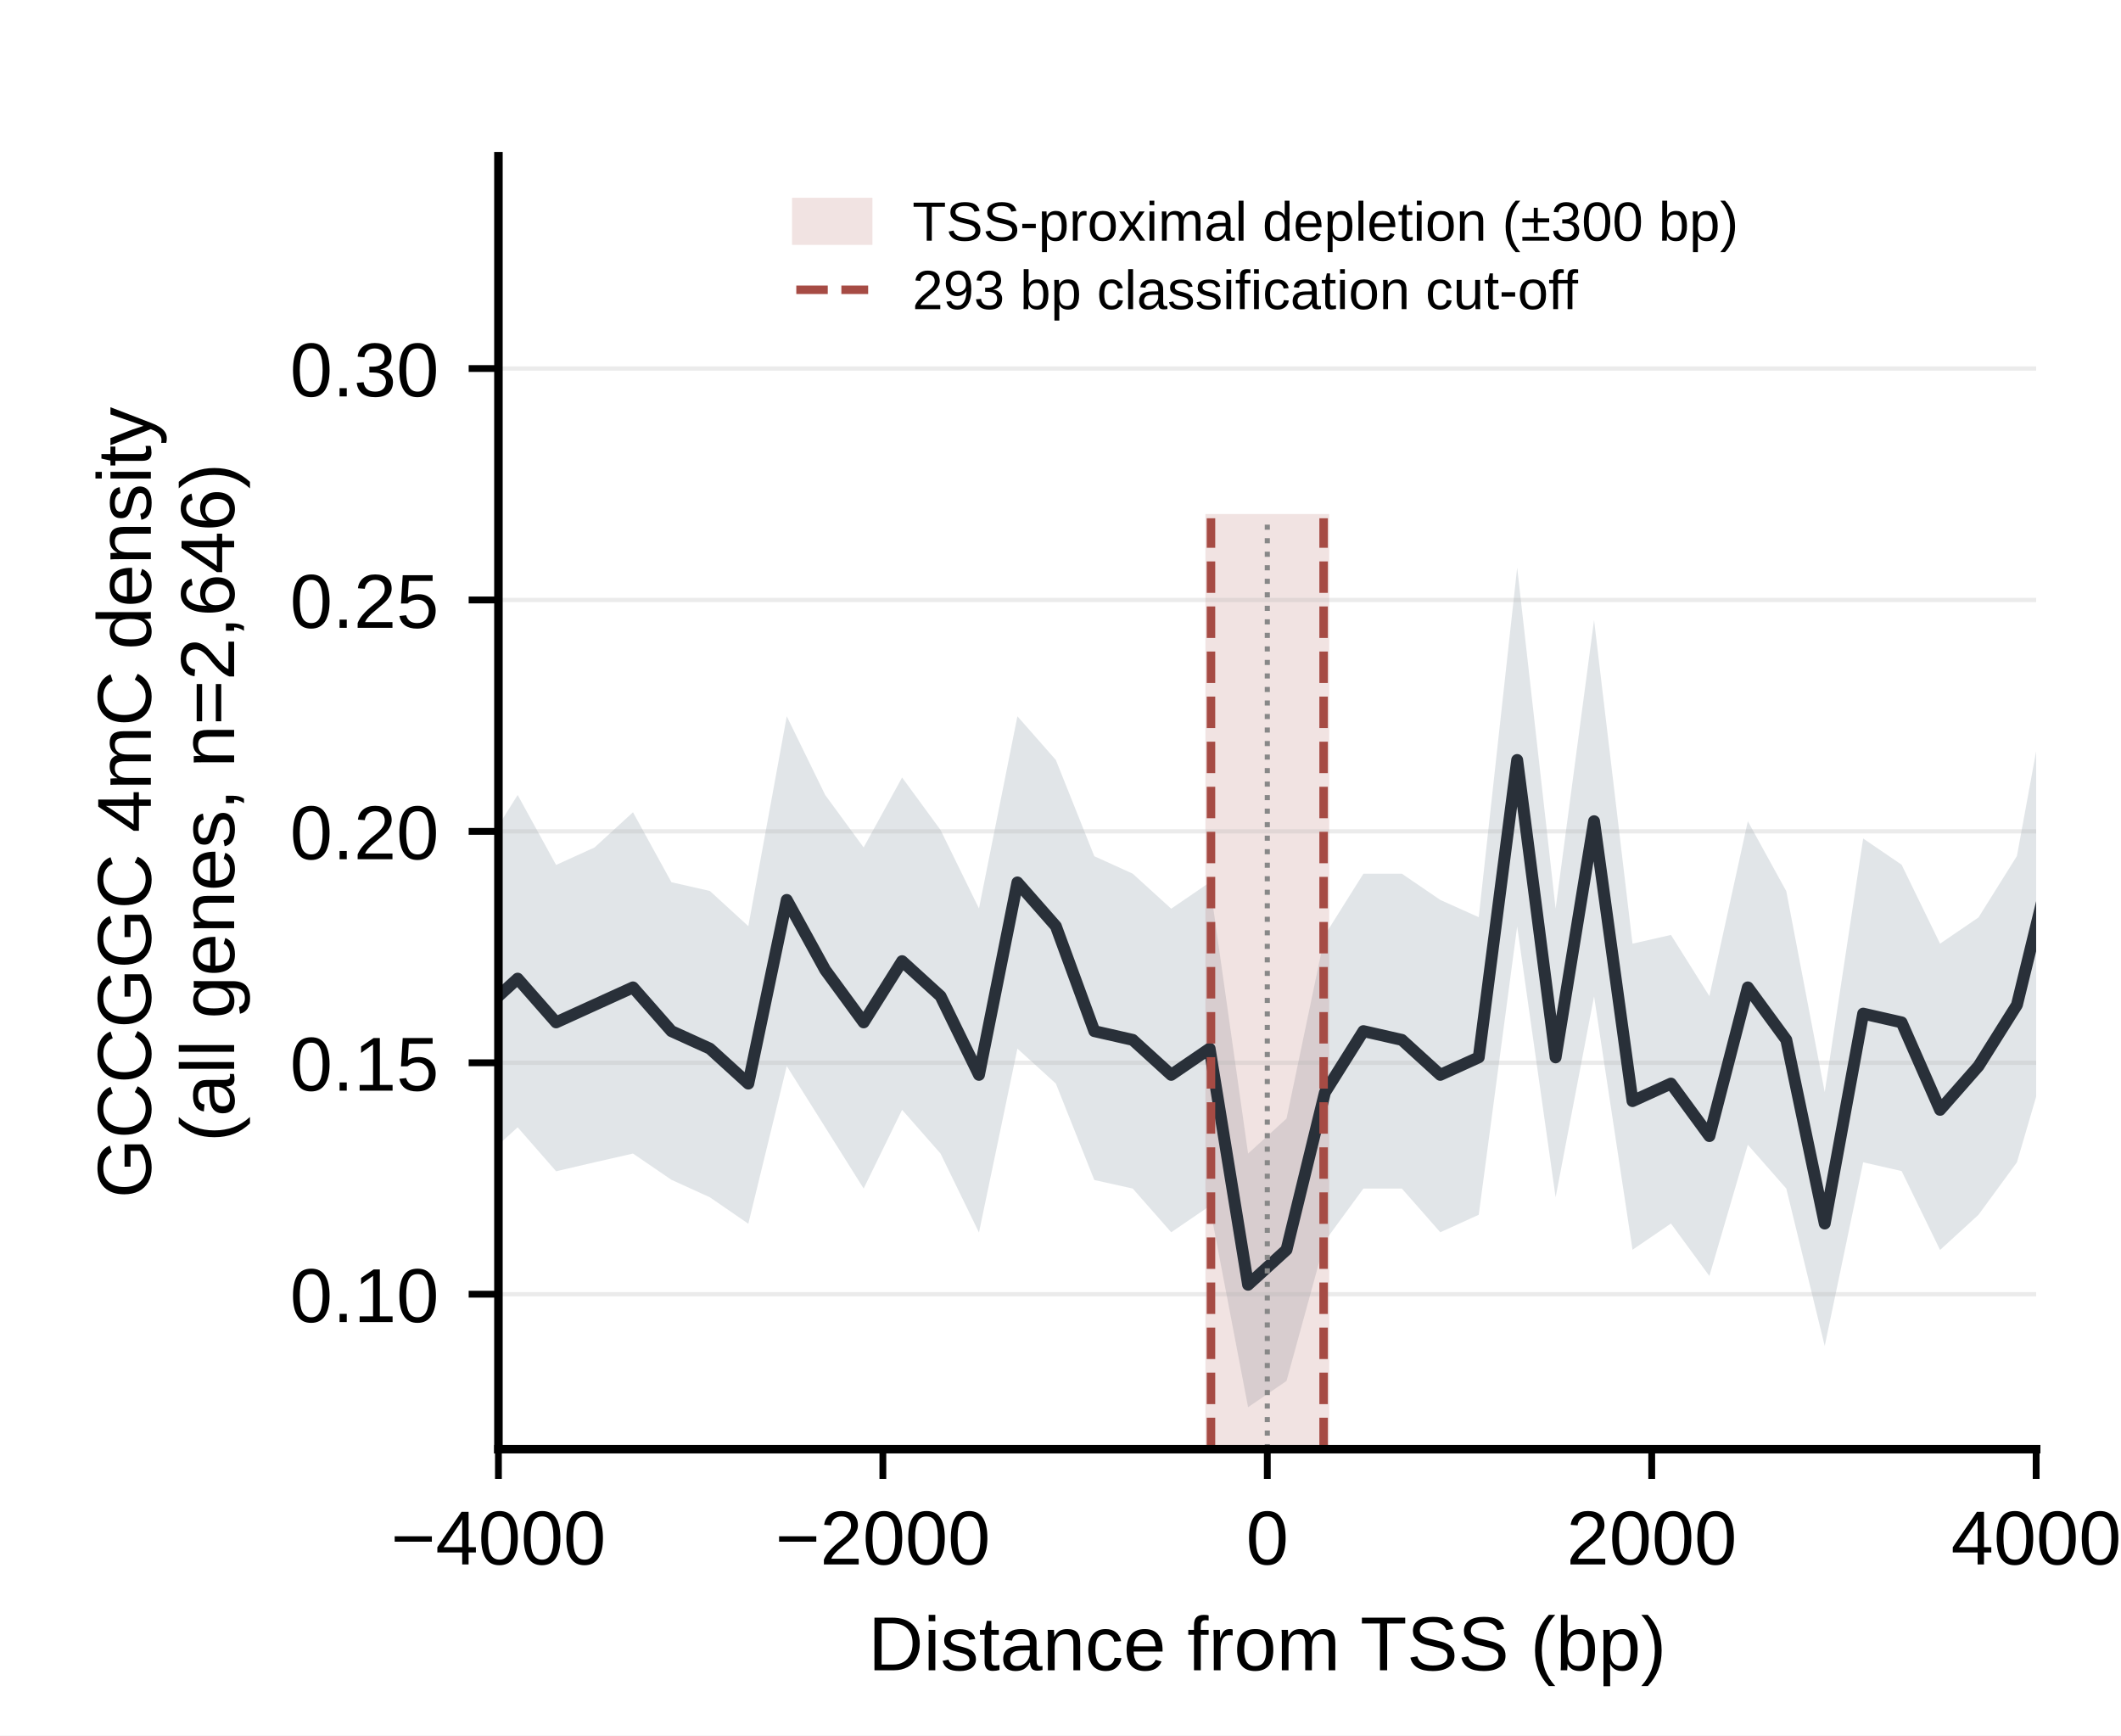
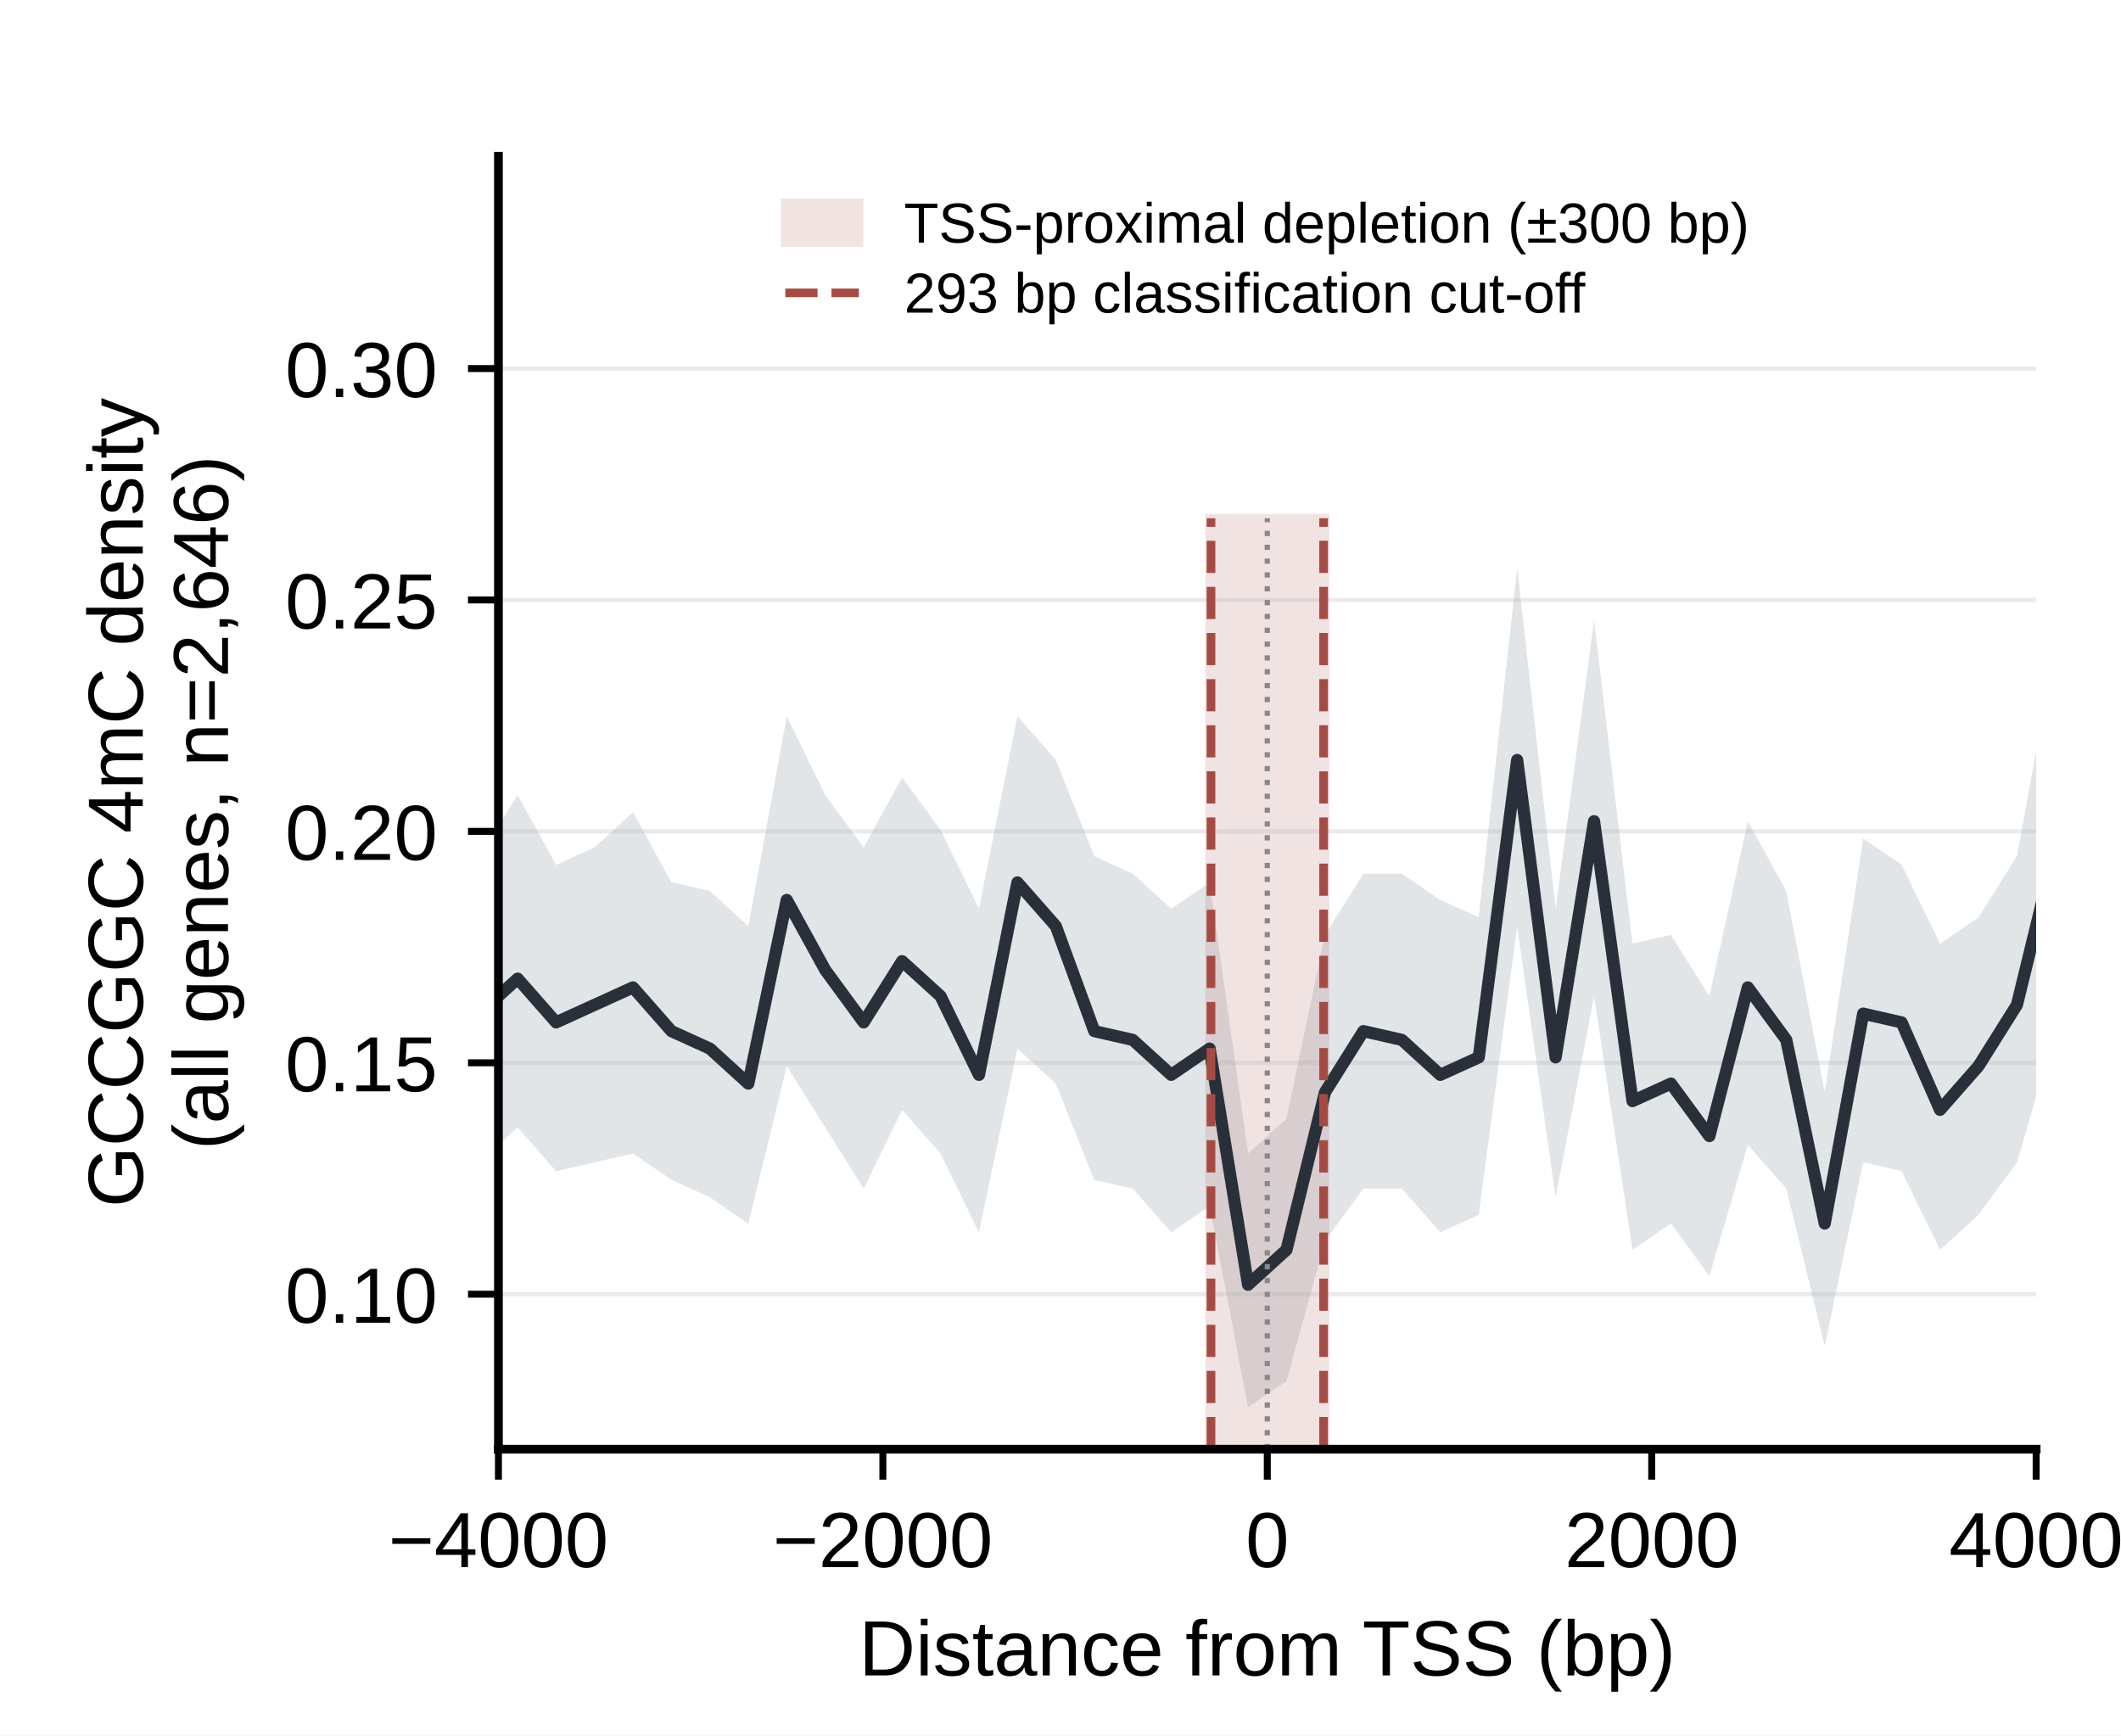
- <svg xmlns="http://www.w3.org/2000/svg" xmlns:xlink="http://www.w3.org/1999/xlink" width="249.449pt" height="204.094pt" viewBox="0 0 249.449 204.094" version="1.1">
+ <svg xmlns="http://www.w3.org/2000/svg" xmlns:xlink="http://www.w3.org/1999/xlink" width="243.78pt" height="199.456pt" viewBox="0 0 243.78 199.456" version="1.1">
  <defs>
    <style type="text/css">*{stroke-linejoin: round; stroke-linecap: butt}</style>
  </defs>
  <g id="figure_1">
    <g id="patch_1">
-       <path d="M 0 204.094  L 249.449 204.094  L 249.449 0  L 0 0  z " style="fill: #ffffff" />
+       <path d="M 0 199.456  L 243.78 199.456  L 243.78 0  L 0 0  z " style="fill: #ffffff" />
    </g>
    <g id="axes_1">
      <g id="patch_2">
-         <path d="M 58.62 170.419  L 239.471 170.419  L 239.471 18.369  L 58.62 18.369  z " style="fill: #ffffff" />
+         <path d="M 57.288 166.546  L 234.028 166.546  L 234.028 17.951  L 57.288 17.951  z " style="fill: #ffffff" />
      </g>
      <g id="FillBetweenPolyCollection_1">
        <defs>
-           <path id="m533136c5a3" d="M 38.275 -109.603  L 38.275 -69.467  L 42.796 -64.324  L 47.317 -61.239  L 51.839 -66.381  L 56.36 -67.41  L 60.881 -71.524  L 65.402 -66.356  L 69.924 -67.41  L 74.445 -68.438  L 78.966 -65.353  L 83.487 -63.296  L 88.009 -60.185  L 92.53 -78.723  L 97.051 -71.524  L 101.572 -64.324  L 106.094 -73.581  L 110.615 -68.438  L 115.136 -59.156  L 119.657 -80.78  L 124.179 -76.666  L 128.7 -65.327  L 133.221 -64.324  L 137.743 -59.182  L 142.264 -62.267  L 146.785 -38.612  L 151.306 -41.698  L 155.828 -58.153  L 160.349 -64.324  L 164.87 -64.324  L 169.391 -59.182  L 173.913 -61.239  L 178.434 -95.153  L 182.955 -63.296  L 187.476 -86.925  L 191.998 -57.125  L 196.519 -60.21  L 201.04 -54.039  L 205.561 -69.467  L 210.083 -64.324  L 214.604 -45.812  L 219.125 -67.41  L 223.646 -66.381  L 228.168 -57.099  L 232.689 -61.239  L 237.21 -67.41  L 241.731 -82.837  L 246.253 -47.869  L 250.774 -85.922  L 255.295 -60.21  L 259.817 -64.324  L 259.817 -101.375  L 259.817 -101.375  L 255.295 -99.293  L 250.774 -127.062  L 246.253 -79.751  L 241.731 -128.09  L 237.21 -103.432  L 232.689 -96.207  L 228.168 -93.122  L 223.646 -102.404  L 219.125 -105.489  L 214.604 -75.663  L 210.083 -99.293  L 205.561 -107.52  L 201.04 -86.951  L 196.519 -94.15  L 191.998 -93.122  L 187.476 -131.175  L 182.955 -97.236  L 178.434 -137.346  L 173.913 -96.233  L 169.391 -98.264  L 164.87 -101.35  L 160.349 -101.35  L 155.828 -94.15  L 151.306 -72.552  L 146.785 -68.438  L 142.264 -100.321  L 137.743 -97.236  L 133.221 -101.35  L 128.7 -103.406  L 124.179 -114.72  L 119.657 -119.862  L 115.136 -97.261  L 110.615 -106.492  L 106.094 -112.663  L 101.572 -104.435  L 97.051 -110.606  L 92.53 -119.862  L 88.009 -95.179  L 83.487 -99.318  L 78.966 -100.347  L 74.445 -108.575  L 69.924 -104.435  L 65.402 -102.378  L 60.881 -110.606  L 56.36 -103.406  L 51.839 -102.378  L 47.317 -98.264  L 42.796 -102.378  L 38.275 -109.603  z " />
+           <path id="m9eb6409779" d="M 37.405 -107.112  L 37.405 -67.888  L 41.823 -62.862  L 46.242 -59.847  L 50.66 -64.873  L 55.079 -65.878  L 59.497 -69.898  L 63.916 -64.847  L 68.334 -65.878  L 72.753 -66.883  L 77.171 -63.867  L 81.59 -61.857  L 86.008 -58.817  L 90.427 -76.934  L 94.845 -69.898  L 99.264 -62.862  L 103.682 -71.908  L 108.101 -66.883  L 112.519 -57.812  L 116.938 -78.944  L 121.356 -74.924  L 125.775 -63.842  L 130.194 -62.862  L 134.612 -57.837  L 139.031 -60.852  L 143.449 -37.735  L 147.868 -40.75  L 152.286 -56.832  L 156.705 -62.862  L 161.123 -62.862  L 165.542 -57.837  L 169.96 -59.847  L 174.379 -92.99  L 178.797 -61.857  L 183.216 -84.95  L 187.634 -55.827  L 192.053 -58.842  L 196.471 -52.811  L 200.89 -67.888  L 205.308 -62.862  L 209.727 -44.77  L 214.145 -65.878  L 218.564 -64.873  L 222.982 -55.801  L 227.401 -59.847  L 231.819 -65.878  L 236.238 -80.954  L 240.656 -46.781  L 245.075 -83.97  L 249.493 -58.842  L 253.912 -62.862  L 253.912 -99.071  L 253.912 -99.071  L 249.493 -97.036  L 245.075 -124.174  L 240.656 -77.939  L 236.238 -125.179  L 231.819 -101.081  L 227.401 -94.021  L 222.982 -91.005  L 218.564 -100.076  L 214.145 -103.092  L 209.727 -73.944  L 205.308 -97.036  L 200.89 -105.077  L 196.471 -84.975  L 192.053 -92.01  L 187.634 -91.005  L 183.216 -128.194  L 178.797 -95.026  L 174.379 -134.225  L 169.96 -94.046  L 165.542 -96.031  L 161.123 -99.046  L 156.705 -99.046  L 152.286 -92.01  L 147.868 -70.903  L 143.449 -66.883  L 139.031 -98.041  L 134.612 -95.026  L 130.194 -99.046  L 125.775 -101.056  L 121.356 -112.112  L 116.938 -117.138  L 112.519 -95.051  L 108.101 -104.072  L 103.682 -110.102  L 99.264 -102.061  L 94.845 -108.092  L 90.427 -117.138  L 86.008 -93.016  L 81.59 -97.061  L 77.171 -98.066  L 72.753 -106.107  L 68.334 -102.061  L 63.916 -100.051  L 59.497 -108.092  L 55.079 -101.056  L 50.66 -100.051  L 46.242 -96.031  L 41.823 -100.051  L 37.405 -107.112  z " />
        </defs>
-         <g clip-path="url(#pc4752fcd94)">
-           <use xlink:href="#m533136c5a3" x="0" y="204.094" style="fill: #9aa7b0; fill-opacity: 0.3" />
+         <g clip-path="url(#p3eef8e48b5)">
+           <use xlink:href="#m9eb6409779" x="0" y="199.456" style="fill: #9aa7b0; fill-opacity: 0.3" />
        </g>
      </g>
      <g id="patch_3">
-         <path d="M 142.264 170.419  L 155.828 170.419  L 155.828 60.943  L 142.264 60.943  z " clip-path="url(#pc4752fcd94)" style="fill: #a64b44; opacity: 0.16; stroke: #a64b44; stroke-linejoin: miter" />
+         <path d="M 139.031 166.546  L 152.286 166.546  L 152.286 59.558  L 139.031 59.558  z " clip-path="url(#p3eef8e48b5)" style="fill: #a64b44; opacity: 0.16; stroke: #a64b44; stroke-linejoin: miter" />
      </g>
      <g id="matplotlib.axis_1">
        <g id="xtick_1">
          <g id="line2d_1">
            <defs>
-               <path id="m6451402d94" d="M 0 0  L 0 3.5  " style="stroke: #000000; stroke-width: 0.8" />
+               <path id="mb6b575bf5f" d="M 0 0  L 0 3.5  " style="stroke: #000000; stroke-width: 0.8" />
            </defs>
            <g>
-               <use xlink:href="#m6451402d94" x="58.62" y="170.419" style="stroke: #000000; stroke-width: 0.8" />
+               <use xlink:href="#mb6b575bf5f" x="57.288" y="166.546" style="stroke: #000000; stroke-width: 0.8" />
            </g>
          </g>
          <g id="text_1">
-             <text style="font-size: 9px; font-family: 'Arial'; text-anchor: middle" x="58.62" y="183.971" transform="rotate(-0 58.62047 183.9711)">−4000</text>
+             <text style="font-size: 9px; font-family: 'Arial'; text-anchor: middle" x="57.288" y="180.098" transform="rotate(-0 57.28819 180.098)">−4000</text>
          </g>
        </g>
        <g id="xtick_2">
          <g id="line2d_2">
            <g>
-               <use xlink:href="#m6451402d94" x="103.833" y="170.419" style="stroke: #000000; stroke-width: 0.8" />
+               <use xlink:href="#mb6b575bf5f" x="101.473" y="166.546" style="stroke: #000000; stroke-width: 0.8" />
            </g>
          </g>
          <g id="text_2">
-             <text style="font-size: 9px; font-family: 'Arial'; text-anchor: middle" x="103.833" y="183.971" transform="rotate(-0 103.8331 183.9711)">−2000</text>
+             <text style="font-size: 9px; font-family: 'Arial'; text-anchor: middle" x="101.473" y="180.098" transform="rotate(-0 101.4732 180.098)">−2000</text>
          </g>
        </g>
        <g id="xtick_3">
          <g id="line2d_3">
            <g>
-               <use xlink:href="#m6451402d94" x="149.046" y="170.419" style="stroke: #000000; stroke-width: 0.8" />
+               <use xlink:href="#mb6b575bf5f" x="145.658" y="166.546" style="stroke: #000000; stroke-width: 0.8" />
            </g>
          </g>
          <g id="text_3">
-             <text style="font-size: 9px; font-family: 'Arial'; text-anchor: middle" x="149.046" y="183.971" transform="rotate(-0 149.0457 183.9711)">0</text>
+             <text style="font-size: 9px; font-family: 'Arial'; text-anchor: middle" x="145.658" y="180.098" transform="rotate(-0 145.6583 180.098)">0</text>
          </g>
        </g>
        <g id="xtick_4">
          <g id="line2d_4">
            <g>
-               <use xlink:href="#m6451402d94" x="194.258" y="170.419" style="stroke: #000000; stroke-width: 0.8" />
+               <use xlink:href="#mb6b575bf5f" x="189.843" y="166.546" style="stroke: #000000; stroke-width: 0.8" />
            </g>
          </g>
          <g id="text_4">
-             <text style="font-size: 9px; font-family: 'Arial'; text-anchor: middle" x="194.258" y="183.971" transform="rotate(-0 194.2583 183.9711)">2000</text>
+             <text style="font-size: 9px; font-family: 'Arial'; text-anchor: middle" x="189.843" y="180.098" transform="rotate(-0 189.8433 180.098)">2000</text>
          </g>
        </g>
        <g id="xtick_5">
          <g id="line2d_5">
            <g>
-               <use xlink:href="#m6451402d94" x="239.471" y="170.419" style="stroke: #000000; stroke-width: 0.8" />
+               <use xlink:href="#mb6b575bf5f" x="234.028" y="166.546" style="stroke: #000000; stroke-width: 0.8" />
            </g>
          </g>
          <g id="text_5">
-             <text style="font-size: 9px; font-family: 'Arial'; text-anchor: middle" x="239.471" y="183.971" transform="rotate(-0 239.4709 183.9711)">4000</text>
+             <text style="font-size: 9px; font-family: 'Arial'; text-anchor: middle" x="234.028" y="180.098" transform="rotate(-0 234.0283 180.098)">4000</text>
          </g>
        </g>
        <g id="text_6">
-           <text style="font-size: 9px; font-family: 'Arial'; text-anchor: middle" x="149.046" y="196.417" transform="rotate(-0 149.0457 196.4174)">Distance from TSS (bp)</text>
+           <text style="font-size: 9px; font-family: 'Arial'; text-anchor: middle" x="145.658" y="192.544" transform="rotate(-0 145.6583 192.5443)">Distance from TSS (bp)</text>
        </g>
      </g>
      <g id="matplotlib.axis_2">
        <g id="ytick_1">
          <g id="line2d_6">
-             <path d="M 58.62 152.194  L 239.471 152.194  " clip-path="url(#pc4752fcd94)" style="fill: none; stroke: #b0b0b0; stroke-opacity: 0.25; stroke-width: 0.5; stroke-linecap: square" />
+             <path d="M 57.288 148.735  L 234.028 148.735  " clip-path="url(#p3eef8e48b5)" style="fill: none; stroke: #b0b0b0; stroke-opacity: 0.25; stroke-width: 0.5; stroke-linecap: square" />
          </g>
          <g id="line2d_7">
            <defs>
-               <path id="m4c0702e6be" d="M 0 0  L -3.5 0  " style="stroke: #000000; stroke-width: 0.8" />
+               <path id="mde14dade3c" d="M 0 0  L -3.5 0  " style="stroke: #000000; stroke-width: 0.8" />
            </defs>
            <g>
-               <use xlink:href="#m4c0702e6be" x="58.62" y="152.194" style="stroke: #000000; stroke-width: 0.8" />
+               <use xlink:href="#mde14dade3c" x="57.288" y="148.735" style="stroke: #000000; stroke-width: 0.8" />
            </g>
          </g>
          <g id="text_7">
-             <text style="font-size: 9px; font-family: 'Arial'; text-anchor: end" x="51.62" y="155.47" transform="rotate(-0 51.62047 155.4704)">0.10</text>
+             <text style="font-size: 9px; font-family: 'Arial'; text-anchor: end" x="50.288" y="152.011" transform="rotate(-0 50.28819 152.0114)">0.10</text>
          </g>
        </g>
        <g id="ytick_2">
          <g id="line2d_8">
-             <path d="M 58.62 124.981  L 239.471 124.981  " clip-path="url(#pc4752fcd94)" style="fill: none; stroke: #b0b0b0; stroke-opacity: 0.25; stroke-width: 0.5; stroke-linecap: square" />
+             <path d="M 57.288 122.14  L 234.028 122.14  " clip-path="url(#p3eef8e48b5)" style="fill: none; stroke: #b0b0b0; stroke-opacity: 0.25; stroke-width: 0.5; stroke-linecap: square" />
          </g>
          <g id="line2d_9">
            <g>
-               <use xlink:href="#m4c0702e6be" x="58.62" y="124.981" style="stroke: #000000; stroke-width: 0.8" />
+               <use xlink:href="#mde14dade3c" x="57.288" y="122.14" style="stroke: #000000; stroke-width: 0.8" />
            </g>
          </g>
          <g id="text_8">
-             <text style="font-size: 9px; font-family: 'Arial'; text-anchor: end" x="51.62" y="128.257" transform="rotate(-0 51.62047 128.2568)">0.15</text>
+             <text style="font-size: 9px; font-family: 'Arial'; text-anchor: end" x="50.288" y="125.416" transform="rotate(-0 50.28819 125.4163)">0.15</text>
          </g>
        </g>
        <g id="ytick_3">
          <g id="line2d_10">
-             <path d="M 58.62 97.767  L 239.471 97.767  " clip-path="url(#pc4752fcd94)" style="fill: none; stroke: #b0b0b0; stroke-opacity: 0.25; stroke-width: 0.5; stroke-linecap: square" />
+             <path d="M 57.288 95.545  L 234.028 95.545  " clip-path="url(#p3eef8e48b5)" style="fill: none; stroke: #b0b0b0; stroke-opacity: 0.25; stroke-width: 0.5; stroke-linecap: square" />
          </g>
          <g id="line2d_11">
            <g>
-               <use xlink:href="#m4c0702e6be" x="58.62" y="97.767" style="stroke: #000000; stroke-width: 0.8" />
+               <use xlink:href="#mde14dade3c" x="57.288" y="95.545" style="stroke: #000000; stroke-width: 0.8" />
            </g>
          </g>
          <g id="text_9">
-             <text style="font-size: 9px; font-family: 'Arial'; text-anchor: end" x="51.62" y="101.043" transform="rotate(-0 51.62047 101.0432)">0.20</text>
+             <text style="font-size: 9px; font-family: 'Arial'; text-anchor: end" x="50.288" y="98.821" transform="rotate(-0 50.28819 98.82126)">0.20</text>
          </g>
        </g>
        <g id="ytick_4">
          <g id="line2d_12">
-             <path d="M 58.62 70.554  L 239.471 70.554  " clip-path="url(#pc4752fcd94)" style="fill: none; stroke: #b0b0b0; stroke-opacity: 0.25; stroke-width: 0.5; stroke-linecap: square" />
+             <path d="M 57.288 68.95  L 234.028 68.95  " clip-path="url(#p3eef8e48b5)" style="fill: none; stroke: #b0b0b0; stroke-opacity: 0.25; stroke-width: 0.5; stroke-linecap: square" />
          </g>
          <g id="line2d_13">
            <g>
-               <use xlink:href="#m4c0702e6be" x="58.62" y="70.554" style="stroke: #000000; stroke-width: 0.8" />
+               <use xlink:href="#mde14dade3c" x="57.288" y="68.95" style="stroke: #000000; stroke-width: 0.8" />
            </g>
          </g>
          <g id="text_10">
-             <text style="font-size: 9px; font-family: 'Arial'; text-anchor: end" x="51.62" y="73.83" transform="rotate(-0 51.62047 73.82967)">0.25</text>
+             <text style="font-size: 9px; font-family: 'Arial'; text-anchor: end" x="50.288" y="72.226" transform="rotate(-0 50.28819 72.22618)">0.25</text>
          </g>
        </g>
        <g id="ytick_5">
          <g id="line2d_14">
-             <path d="M 58.62 43.34  L 239.471 43.34  " clip-path="url(#pc4752fcd94)" style="fill: none; stroke: #b0b0b0; stroke-opacity: 0.25; stroke-width: 0.5; stroke-linecap: square" />
+             <path d="M 57.288 42.355  L 234.028 42.355  " clip-path="url(#p3eef8e48b5)" style="fill: none; stroke: #b0b0b0; stroke-opacity: 0.25; stroke-width: 0.5; stroke-linecap: square" />
          </g>
          <g id="line2d_15">
            <g>
-               <use xlink:href="#m4c0702e6be" x="58.62" y="43.34" style="stroke: #000000; stroke-width: 0.8" />
+               <use xlink:href="#mde14dade3c" x="57.288" y="42.355" style="stroke: #000000; stroke-width: 0.8" />
            </g>
          </g>
          <g id="text_11">
-             <text style="font-size: 9px; font-family: 'Arial'; text-anchor: end" x="51.62" y="46.616" transform="rotate(-0 51.62047 46.61611)">0.30</text>
+             <text style="font-size: 9px; font-family: 'Arial'; text-anchor: end" x="50.288" y="45.631" transform="rotate(-0 50.28819 45.63111)">0.30</text>
          </g>
        </g>
        <g id="text_12">
-           <text style="font-size: 9px; font-family: 'Arial'" transform="translate(17.74126 140.9019) rotate(-90)">GCCGGC 4mC density</text>
-           <text style="font-size: 9px; font-family: 'Arial'" transform="translate(27.53685 134.2932) rotate(-90)">(all genes, n=2,646)</text>
+           <text style="font-size: 9px; font-family: 'Arial'" transform="translate(16.40898 138.7566) rotate(-90)">GCCGGC 4mC density</text>
+           <text style="font-size: 9px; font-family: 'Arial'" transform="translate(26.20457 132.1479) rotate(-90)">(all genes, n=2,646)</text>
        </g>
      </g>
      <g id="line2d_16">
-         <path d="M 38.275 115.087  L 42.796 120.229  L 47.317 123.315  L 51.839 120.229  L 56.36 119.201  L 60.881 115.087  L 65.402 120.229  L 69.924 118.172  L 74.445 116.115  L 78.966 121.258  L 83.487 123.315  L 88.009 127.428  L 92.53 105.83  L 97.051 114.058  L 101.572 120.229  L 106.094 113.03  L 110.615 117.144  L 115.136 126.4  L 119.657 103.773  L 124.179 108.916  L 128.7 121.258  L 133.221 122.286  L 137.743 126.4  L 142.264 123.315  L 146.785 151.083  L 151.306 146.97  L 155.828 128.457  L 160.349 121.258  L 164.87 122.286  L 169.391 126.4  L 173.913 124.343  L 178.434 89.375  L 182.955 124.343  L 187.476 96.574  L 191.998 129.485  L 196.519 127.428  L 201.04 133.599  L 205.561 116.115  L 210.083 122.286  L 214.604 143.884  L 219.125 119.201  L 223.646 120.229  L 228.168 130.514  L 232.689 125.371  L 237.21 118.172  L 241.731 99.66  L 246.253 141.827  L 250.449 100.783  " clip-path="url(#pc4752fcd94)" style="fill: none; stroke: #293039; stroke-width: 1.4; stroke-linecap: square" />
+         <path d="M 37.405 112.471  L 41.823 117.497  L 46.242 120.512  L 50.66 117.497  L 55.079 116.492  L 59.497 112.471  L 63.916 117.497  L 68.334 115.486  L 72.753 113.476  L 77.171 118.502  L 81.59 120.512  L 86.008 124.532  L 90.427 103.425  L 94.845 111.466  L 99.264 117.497  L 103.682 110.461  L 108.101 114.481  L 112.519 123.527  L 116.938 101.415  L 121.356 106.44  L 125.775 118.502  L 130.194 119.507  L 134.612 123.527  L 139.031 120.512  L 143.449 147.65  L 147.868 143.629  L 152.286 125.537  L 156.705 118.502  L 161.123 119.507  L 165.542 123.527  L 169.96 121.517  L 174.379 87.343  L 178.797 121.517  L 183.216 94.379  L 187.634 126.543  L 192.053 124.532  L 196.471 130.563  L 200.89 113.476  L 205.308 119.507  L 209.727 140.614  L 214.145 116.492  L 218.564 117.497  L 222.982 127.548  L 227.401 122.522  L 231.819 115.486  L 236.238 97.395  L 240.656 138.604  L 244.78 98.271  " clip-path="url(#p3eef8e48b5)" style="fill: none; stroke: #293039; stroke-width: 1.4; stroke-linecap: square" />
      </g>
      <g id="line2d_17">
-         <path d="M 155.669 170.419  L 155.669 60.943  " clip-path="url(#pc4752fcd94)" style="fill: none; stroke-dasharray: 3.7,1.6; stroke-dashoffset: 0; stroke: #a64b44" />
+         <path d="M 152.131 166.546  L 152.131 59.558  " clip-path="url(#p3eef8e48b5)" style="fill: none; stroke-dasharray: 3.7,1.6; stroke-dashoffset: 0; stroke: #a64b44" />
      </g>
      <g id="line2d_18">
-         <path d="M 142.422 170.419  L 142.422 60.943  " clip-path="url(#pc4752fcd94)" style="fill: none; stroke-dasharray: 3.7,1.6; stroke-dashoffset: 0; stroke: #a64b44" />
+         <path d="M 139.185 166.546  L 139.185 59.558  " clip-path="url(#p3eef8e48b5)" style="fill: none; stroke-dasharray: 3.7,1.6; stroke-dashoffset: 0; stroke: #a64b44" />
      </g>
      <g id="line2d_19">
-         <path d="M 149.046 170.419  L 149.046 60.943  " clip-path="url(#pc4752fcd94)" style="fill: none; stroke-dasharray: 0.6,0.99; stroke-dashoffset: 0; stroke: #888888; stroke-width: 0.6" />
+         <path d="M 145.658 166.546  L 145.658 59.558  " clip-path="url(#p3eef8e48b5)" style="fill: none; stroke-dasharray: 0.6,0.99; stroke-dashoffset: 0; stroke: #888888; stroke-width: 0.6" />
      </g>
      <g id="patch_4">
-         <path d="M 58.62 170.419  L 58.62 18.369  " style="fill: none; stroke: #000000; stroke-linejoin: miter; stroke-linecap: square" />
+         <path d="M 57.288 166.546  L 57.288 17.951  " style="fill: none; stroke: #000000; stroke-linejoin: miter; stroke-linecap: square" />
      </g>
      <g id="patch_5">
-         <path d="M 58.62 170.419  L 239.471 170.419  " style="fill: none; stroke: #000000; stroke-linejoin: miter; stroke-linecap: square" />
+         <path d="M 57.288 166.546  L 234.028 166.546  " style="fill: none; stroke: #000000; stroke-linejoin: miter; stroke-linecap: square" />
      </g>
      <g id="legend_1">
        <g id="patch_6">
-           <path d="M 93.653 28.301  L 102.103 28.301  L 102.103 23.751  L 93.653 23.751  z " style="fill: #a64b44; opacity: 0.16; stroke: #a64b44; stroke-linejoin: miter" />
+           <path d="M 90.266 27.883  L 98.716 27.883  L 98.716 23.333  L 90.266 23.333  z " style="fill: #a64b44; opacity: 0.16; stroke: #a64b44; stroke-linejoin: miter" />
        </g>
        <g id="text_13">
-           <text style="font-size: 6.5px; font-family: 'Arial'; text-anchor: start" x="107.303" y="28.301" transform="rotate(-0 107.303 28.30068)">TSS-proximal depletion (±300 bp)</text>
+           <text style="font-size: 6.5px; font-family: 'Arial'; text-anchor: start" x="103.916" y="27.883" transform="rotate(-0 103.9156 27.88322)">TSS-proximal depletion (±300 bp)</text>
        </g>
        <g id="line2d_20">
-           <path d="M 93.653 34.076  L 97.878 34.076  L 102.103 34.076  " style="fill: none; stroke-dasharray: 3.7,1.6; stroke-dashoffset: 0; stroke: #a64b44" />
+           <path d="M 90.266 33.658  L 94.491 33.658  L 98.716 33.658  " style="fill: none; stroke-dasharray: 3.7,1.6; stroke-dashoffset: 0; stroke: #a64b44" />
        </g>
        <g id="text_14">
-           <text style="font-size: 6.5px; font-family: 'Arial'; text-anchor: start" x="107.303" y="36.351" transform="rotate(-0 107.303 36.35091)">293 bp classification cut-off</text>
+           <text style="font-size: 6.5px; font-family: 'Arial'; text-anchor: start" x="103.916" y="35.933" transform="rotate(-0 103.9156 35.93344)">293 bp classification cut-off</text>
        </g>
      </g>
    </g>
  </g>
  <defs>
-     <clipPath id="pc4752fcd94">
-       <rect x="58.62" y="18.369" width="180.85" height="152.05" />
+     <clipPath id="p3eef8e48b5">
+       <rect x="57.288" y="17.951" width="176.74" height="148.595" />
    </clipPath>
  </defs>
</svg>
